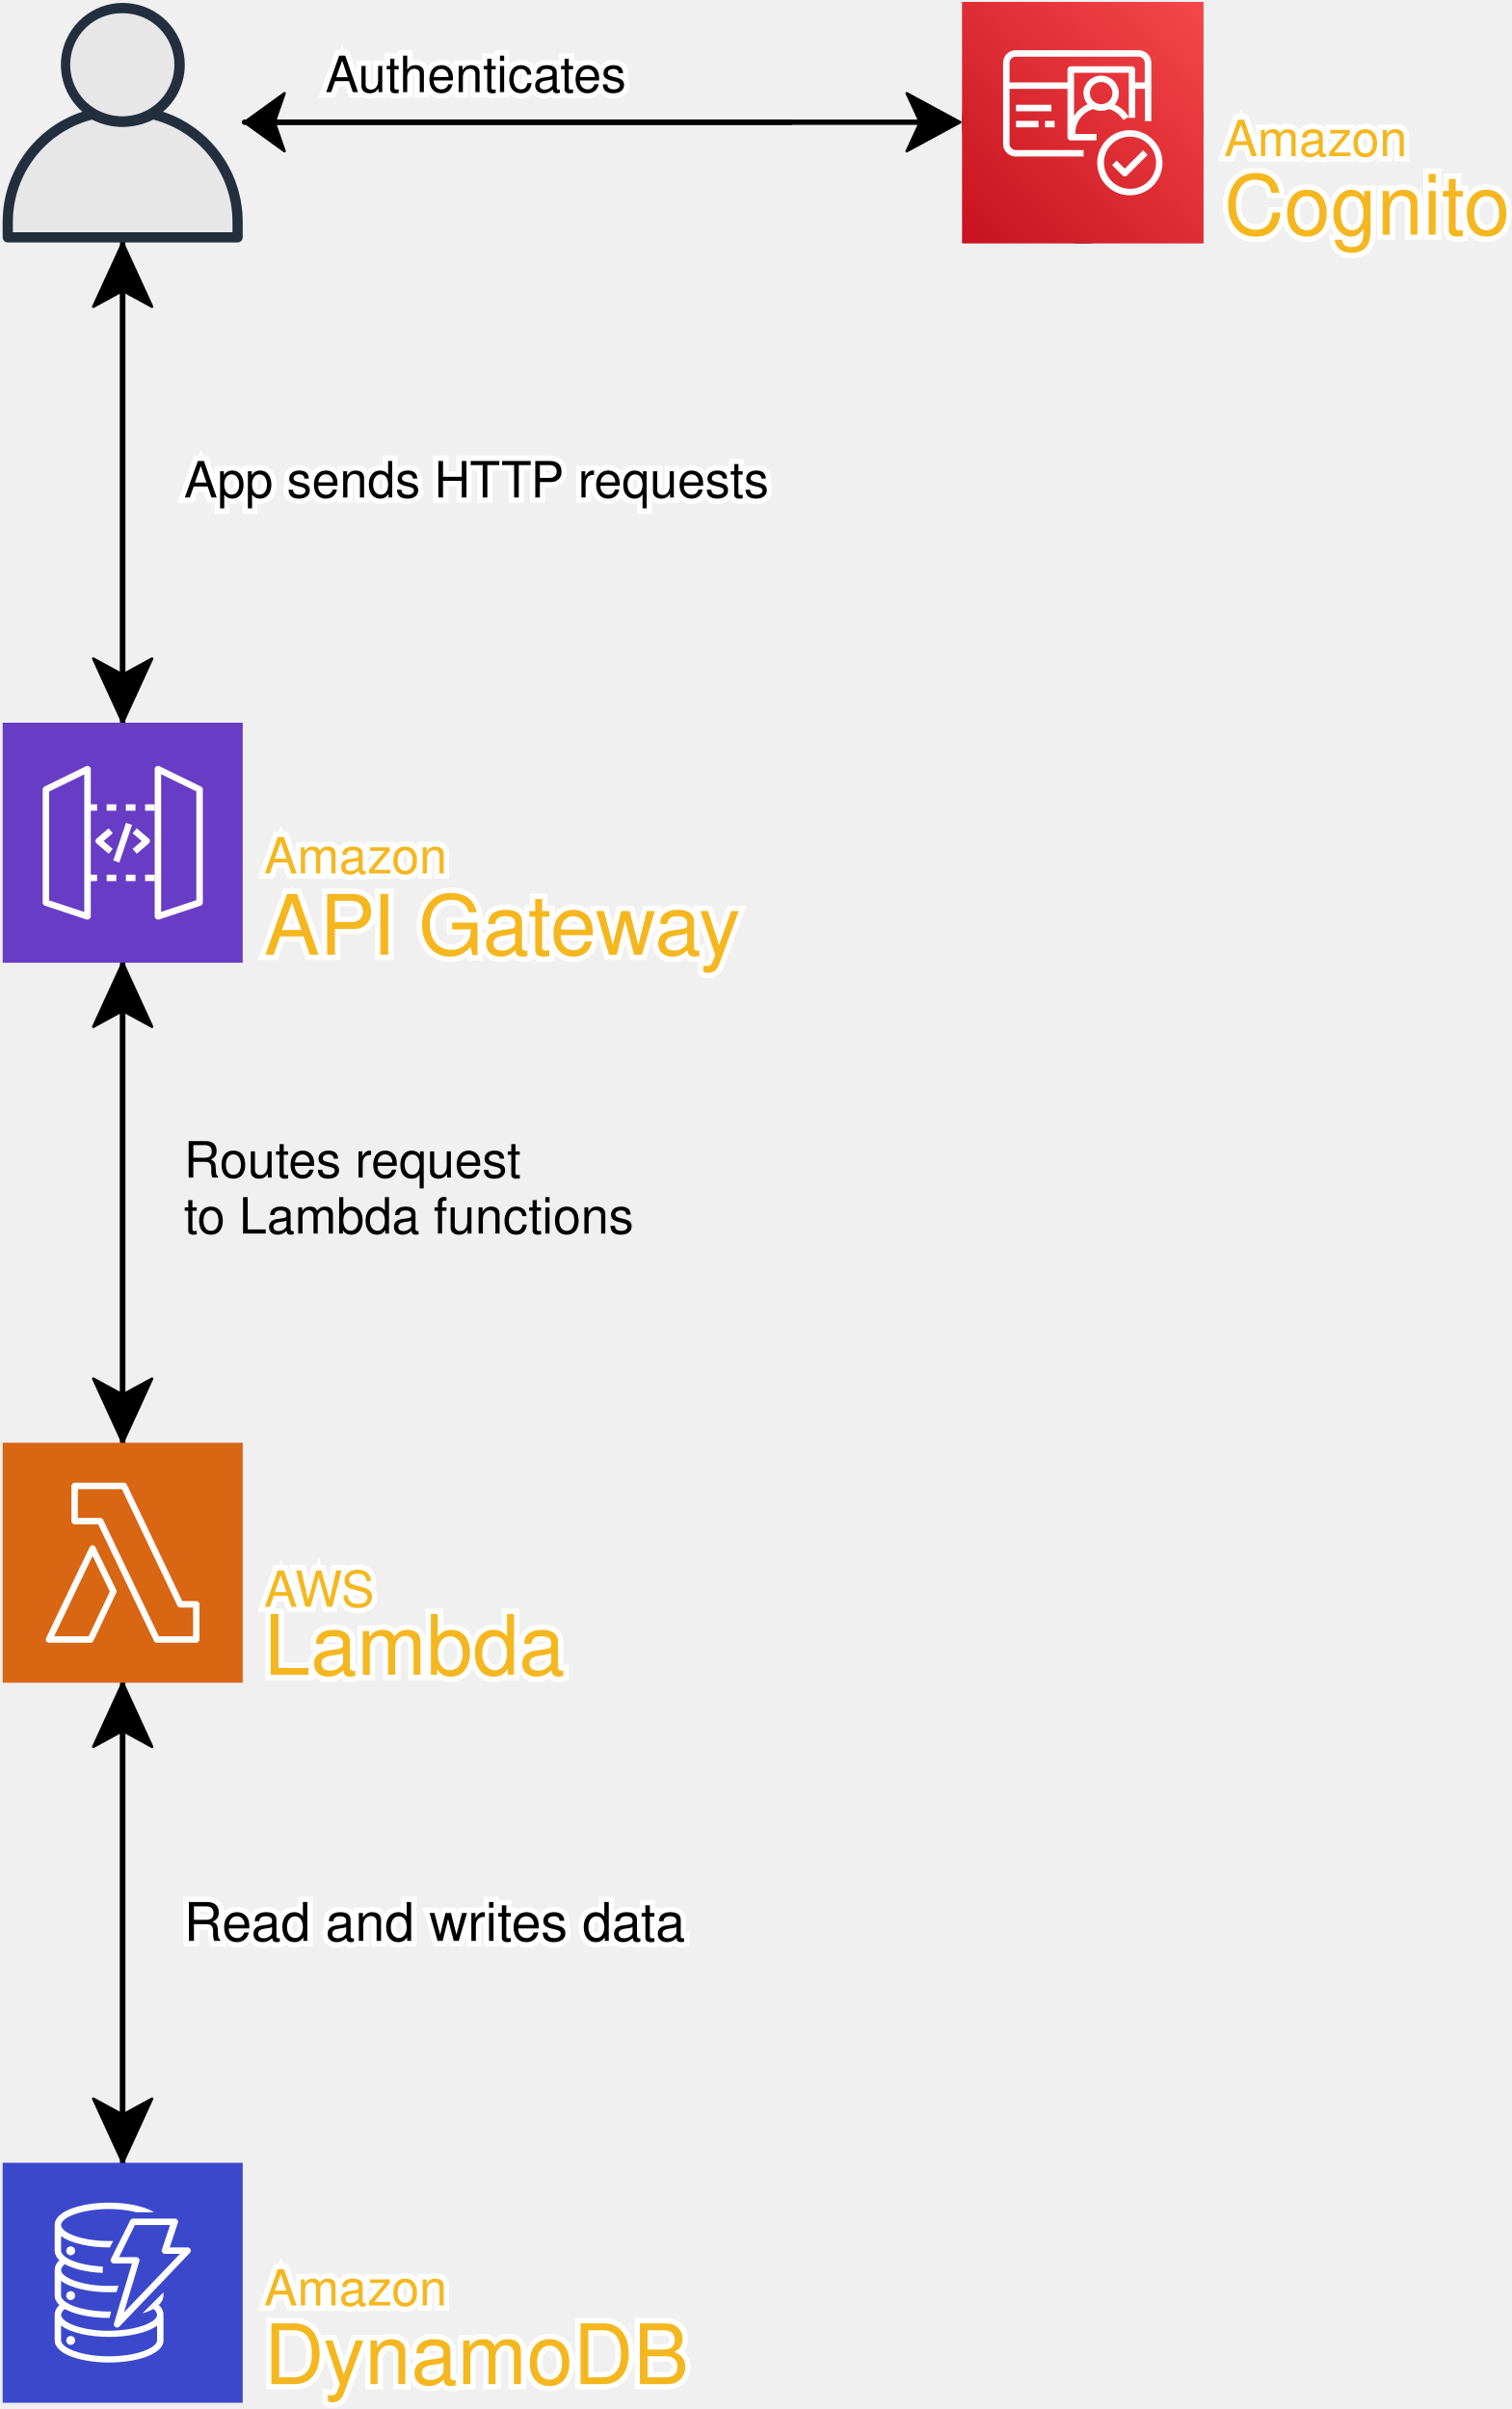
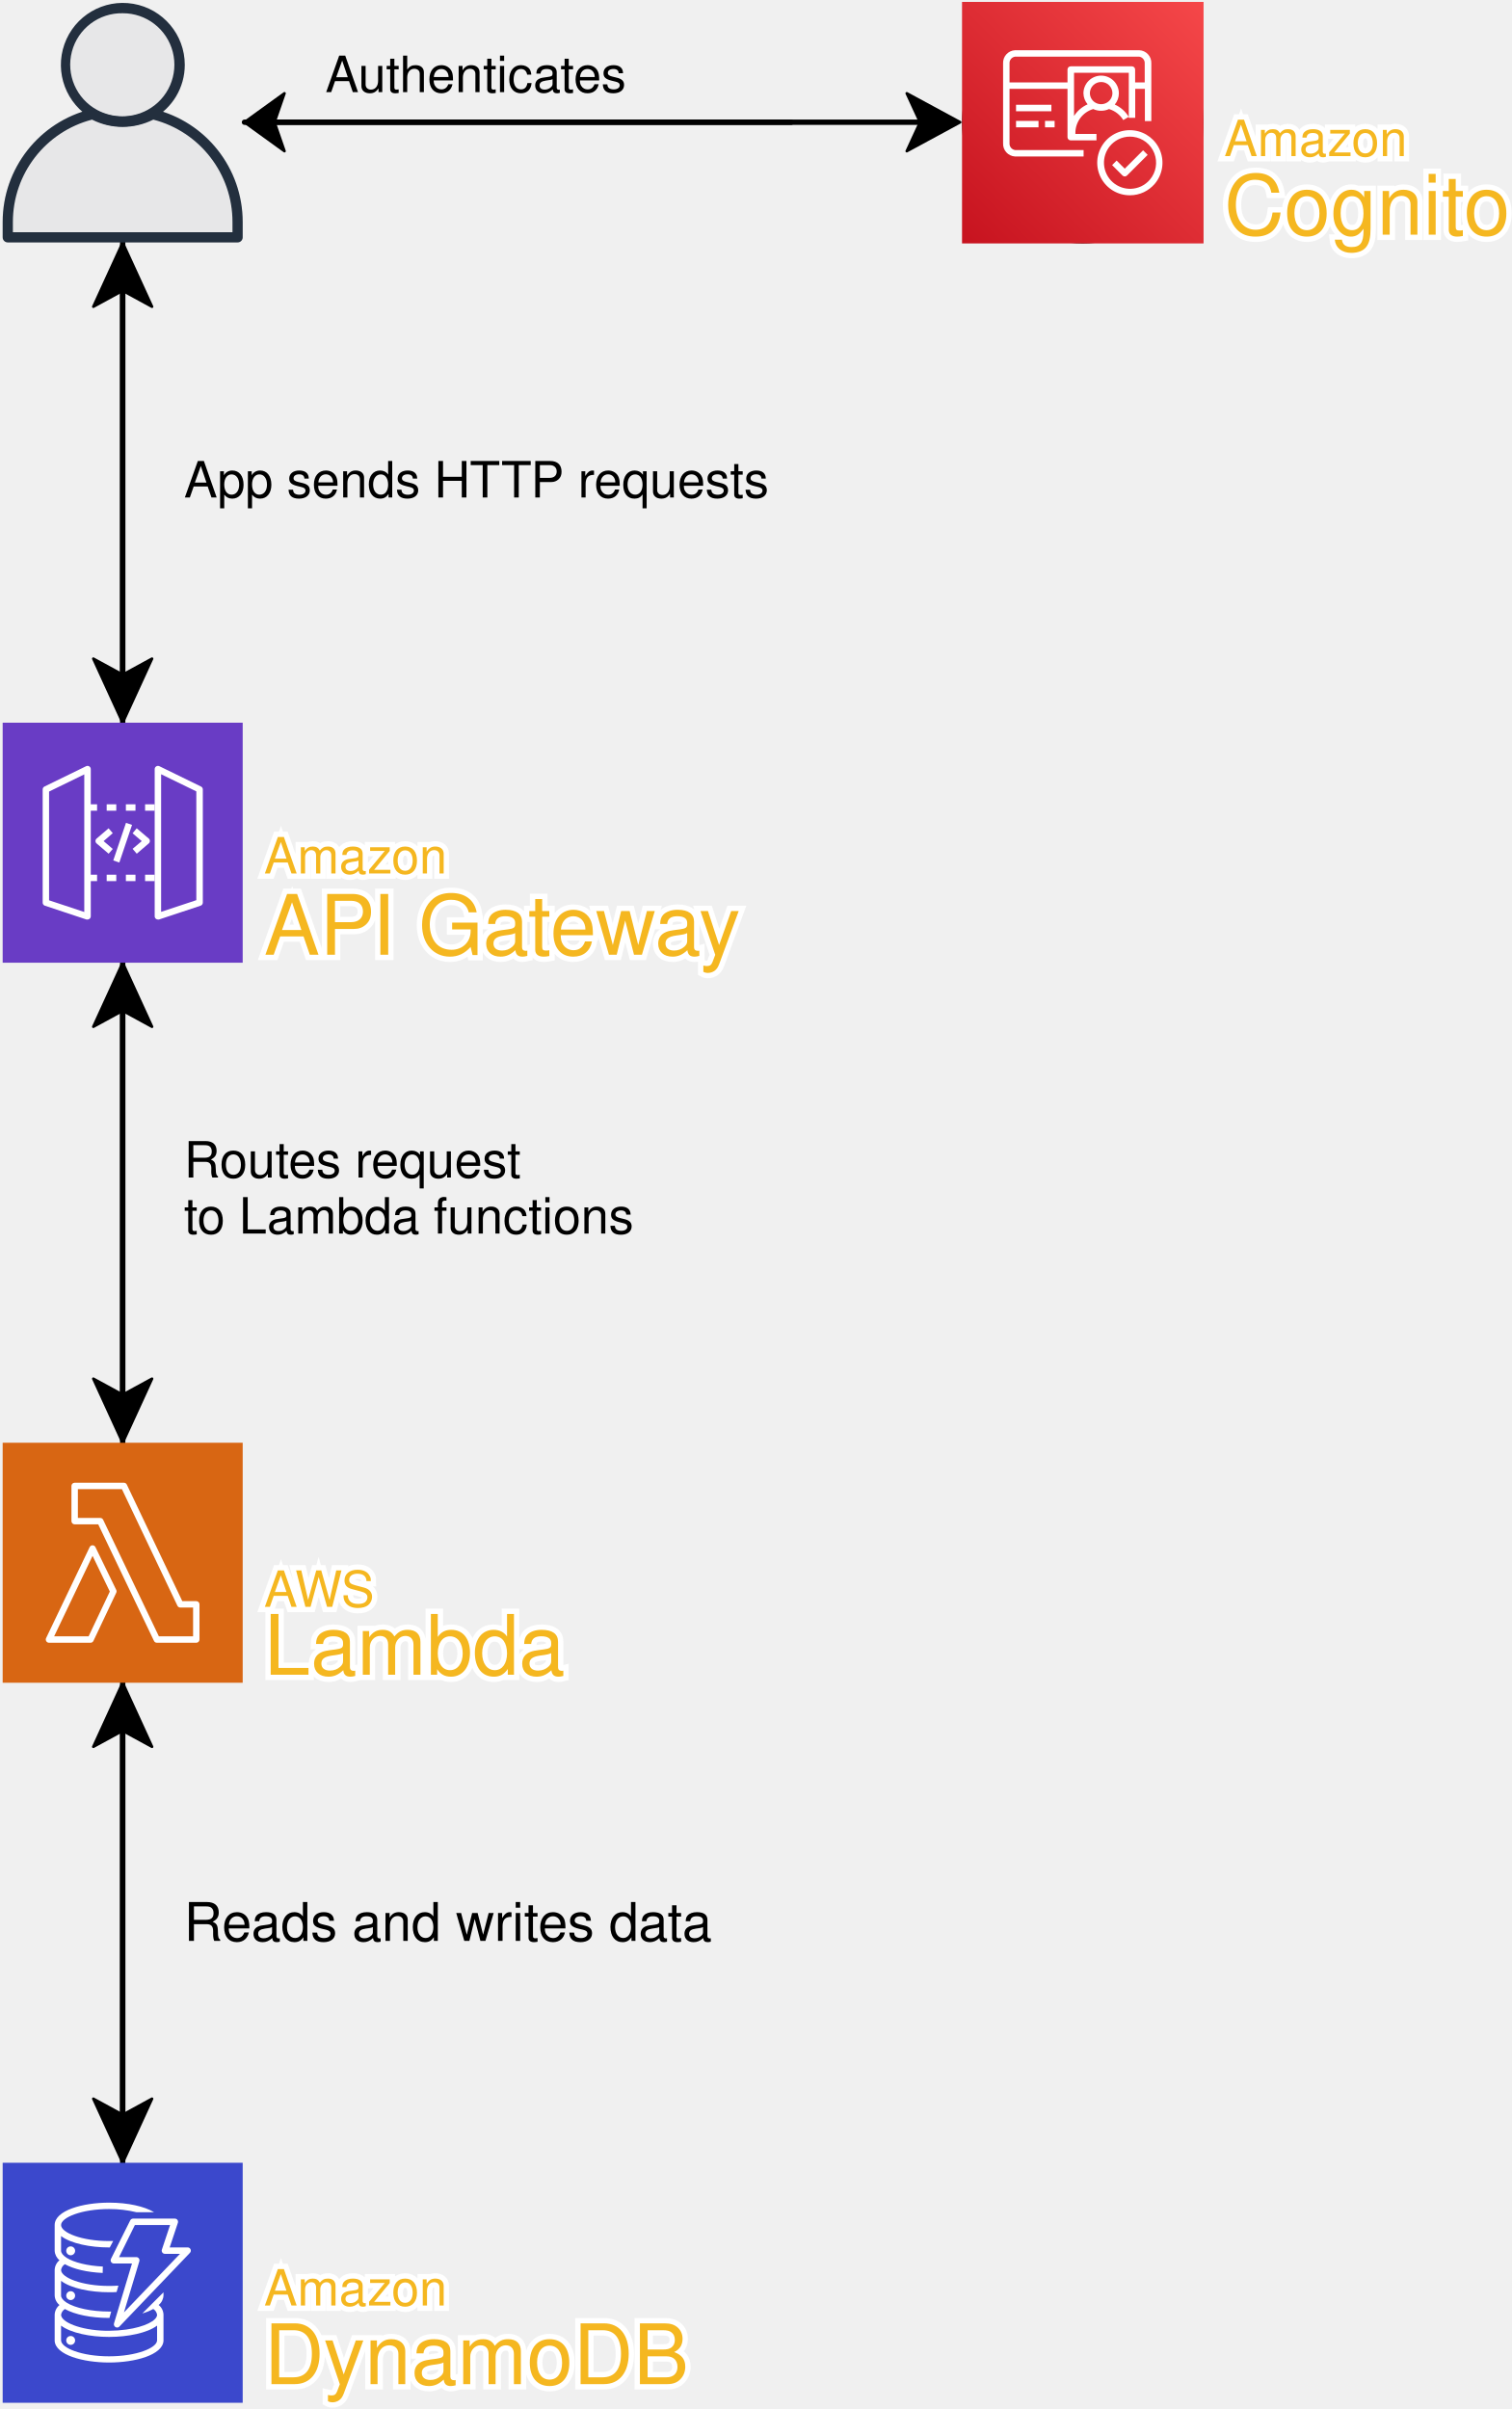
<svg xmlns="http://www.w3.org/2000/svg" width="340px" height="542px" viewBox="0 0 340 542" version="1.1">
  <defs>
    <linearGradient x1="-20.707%" y1="120.707%" x2="120.72%" y2="-20.72%" id="linearGradient-1">
      <stop stop-color="#BD0816" offset="0%" />
      <stop stop-color="#FF5252" offset="100%" />
    </linearGradient>
  </defs>
  <g id="Page-1" stroke="none" stroke-width="1" fill="none" fill-rule="evenodd">
    <g id="aws-diagram">
      <g id="Group" transform="translate(21, 21)" fill="#000000">
        <g transform="translate(0, 33.6)" id="Path">
          <path d="M6.6,0 L6.6,100.2" stroke="#FF0000" stroke-width="4.8" opacity="0" />
          <path d="M6.6,0 L6.6,100.2" stroke="#000000" stroke-width="1.2" stroke-linecap="round" />
          <polygon stroke="#000000" stroke-width="0.6" stroke-linejoin="round" points="6.6 108 13.2 93.6 6.6 97.2 0 93.6" />
        </g>
        <g transform="translate(0, 357.6)" id="Path">
          <path d="M6.6,108 L6.6,8.4" stroke="#FF0000" stroke-width="4.8" opacity="0" />
          <path d="M6.6,108 L6.6,8.4" stroke="#000000" stroke-width="1.2" stroke-linecap="round" />
          <polygon stroke="#000000" stroke-width="0.6" stroke-linejoin="round" points="6.6 0 0 14.4 6.6 10.8 13.2 14.4" />
        </g>
        <g transform="translate(0, 357.6)" id="Path">
          <path d="M6.6,0 L6.6,100.2" stroke="#FF0000" stroke-width="4.8" opacity="0" />
          <path d="M6.6,0 L6.6,100.2" stroke="#000000" stroke-width="1.2" stroke-linecap="round" />
          <polygon stroke="#000000" stroke-width="0.6" stroke-linejoin="round" points="6.6 108 13.2 93.6 6.6 97.2 0 93.6" />
        </g>
        <g transform="translate(0, 33.6)" id="Path">
          <path d="M6.6,108 L6.6,7.8" stroke="#FF0000" stroke-width="4.8" opacity="0" />
          <path d="M6.6,108 L6.6,7.8" stroke="#000000" stroke-width="1.2" stroke-linecap="round" />
          <polygon stroke="#000000" stroke-width="0.6" stroke-linejoin="round" points="6.6 0 0 14.4 6.6 10.8 13.2 14.4" />
        </g>
        <g transform="translate(33.6, 0)" id="Path">
          <path d="M0.4,6.5 L155.4,6.5" stroke="#FF0000" stroke-width="4.8" opacity="0" />
          <path d="M0.4,6.5 L155.4,6.5" stroke="#000000" stroke-width="1.2" stroke-linecap="round" />
          <polygon stroke="#000000" stroke-width="0.6" stroke-linejoin="round" points="161.4 6.5 149.4 0 152.4 6.5 149.4 13" />
        </g>
        <g transform="translate(33.6, 0)" id="Path">
          <path d="M123.4,6.5 L5.4,6.5" stroke="#FF0000" stroke-width="4.8" opacity="0" />
          <path d="M123.4,6.5 L5.4,6.5" stroke="#000000" stroke-width="1.2" stroke-linecap="round" />
          <polygon stroke="#000000" stroke-width="0.6" stroke-linejoin="round" points="0.4 6.5 9.4 13 7.15 6.5 9.4 0" />
        </g>
        <g transform="translate(0, 195.6)" id="Path">
          <path d="M6.6,0 L6.6,100.2" stroke="#FF0000" stroke-width="4.8" opacity="0" />
          <path d="M6.6,0 L6.6,100.2" stroke="#000000" stroke-width="1.2" stroke-linecap="round" />
          <polygon stroke="#000000" stroke-width="0.6" stroke-linejoin="round" points="6.6 108 13.2 93.6 6.6 97.2 0 93.6" />
        </g>
        <g transform="translate(0, 195.6)" id="Path">
          <path d="M6.6,108 L6.6,8.4" stroke="#FF0000" stroke-width="4.8" opacity="0" />
          <path d="M6.6,108 L6.6,8.4" stroke="#000000" stroke-width="1.2" stroke-linecap="round" />
          <polygon stroke="#000000" stroke-width="0.6" stroke-linejoin="round" points="6.6 0 0 14.4 6.6 10.8 13.2 14.4" />
        </g>
      </g>
      <g id="Group">
        <g id="7b1b57e6-0308-462d-ab81-a2fbd096c604" fill="#232F3E">
          <g id="svg13">
            <g id="Working" transform="translate(0.02574, 0.03774)">
              <circle id="path819" opacity="0.05" cx="27.609" cy="14.527" r="12.394" />
              <path d="M53.426,54.506 L1.723,54.506 C1.089,54.506 0.574,53.991 0.574,53.357 L0.574,49.91 C0.567,37.858 8.809,27.366 20.52,24.518 C20.799,24.454 21.092,24.491 21.347,24.622 C25.221,26.737 29.905,26.737 33.779,24.622 C34.029,24.488 34.319,24.451 34.595,24.518 C46.324,27.353 54.583,37.855 54.575,49.921 L54.575,53.368 C54.568,53.998 54.056,54.506 53.426,54.506 Z" id="path8-6" opacity="0.05" />
              <path d="M53.426,54.506 L1.723,54.506 C1.089,54.506 0.574,53.991 0.574,53.357 L0.574,49.91 C0.567,37.858 8.809,27.366 20.52,24.518 C20.799,24.454 21.092,24.491 21.347,24.622 C25.221,26.737 29.905,26.737 33.779,24.622 C34.029,24.488 34.319,24.451 34.595,24.518 C46.324,27.353 54.583,37.855 54.575,49.921 L54.575,53.368 C54.568,53.998 54.056,54.506 53.426,54.506 Z M2.872,52.208 L52.277,52.208 L52.277,49.91 C52.28,39.071 44.958,29.6 34.468,26.874 C32.328,27.946 29.968,28.508 27.575,28.517 C25.179,28.521 22.817,27.958 20.681,26.874 C10.189,29.605 2.868,39.08 2.872,49.921 L2.872,52.208 Z" id="path8" fill-rule="nonzero" />
              <path d="M27.575,28.436 C25.206,28.445 22.873,27.852 20.796,26.713 C14.876,23.395 12.206,16.296 14.473,9.9 C16.74,3.504 23.284,-0.33 29.972,0.82 C36.66,1.971 41.547,7.771 41.546,14.557 C41.55,19.637 38.76,24.308 34.284,26.713 C32.224,27.832 29.919,28.424 27.575,28.436 Z M27.575,2.941 C22.234,2.837 17.514,6.399 16.151,11.564 C14.788,16.729 17.134,22.157 21.83,24.702 C25.359,26.617 29.617,26.617 33.147,24.702 C37.813,22.171 40.16,16.792 38.844,11.65 C37.527,6.507 32.883,2.919 27.575,2.941 Z" id="path10" fill-rule="nonzero" />
            </g>
          </g>
        </g>
        <g id="ab6891d8-743b-424d-ae23-05722105d8bc" transform="translate(0.6, 162.6)">
          <g id="svg25">
            <g id="Reference">
              <polygon id="Purple_Light_BG" fill="#693CC5" points="0 0 54 0 54 54 0 54" />
              <g id="Product_Icon" transform="translate(8.64, 9.36)" fill="#FFFFFF">
                <path d="M26.287,34.92 C26.135,34.921 25.986,34.873 25.862,34.783 C25.674,34.649 25.561,34.432 25.56,34.2 L25.56,1.08 C25.561,0.83 25.692,0.598 25.906,0.468 C26.122,0.328 26.396,0.314 26.626,0.432 L35.986,5.004 C36.231,5.124 36.387,5.372 36.389,5.645 L36.389,31.09 C36.405,31.414 36.201,31.709 35.892,31.81 L26.532,34.92 C26.451,34.932 26.368,34.932 26.287,34.92 Z M27.007,2.239 L27.007,33.199 L34.927,30.571 L34.927,6.091 L27.007,2.239 Z" id="path9" fill-rule="nonzero" />
                <path d="M10.44,34.92 C10.364,34.93 10.286,34.93 10.21,34.92 L0.85,31.81 C0.543,31.707 0.343,31.412 0.36,31.09 L0.36,5.645 C0.362,5.372 0.518,5.124 0.763,5.004 L10.123,0.432 C10.352,0.314 10.627,0.328 10.843,0.468 C11.054,0.6 11.182,0.831 11.182,1.08 L11.182,34.2 C11.181,34.432 11.068,34.649 10.879,34.783 C10.753,34.879 10.598,34.927 10.44,34.92 Z M1.8,30.6 L9.72,33.228 L9.72,2.268 L1.8,6.134 L1.8,30.6 Z" id="path11" fill-rule="nonzero" />
                <path d="M25.56,10.44 L23.4,10.44 L23.4,9 L25.56,9 L25.56,10.44 Z M21.24,10.44 L19.08,10.44 L19.08,9 L21.24,9 L21.24,10.44 Z M16.92,10.44 L14.76,10.44 L14.76,9 L16.92,9 L16.92,10.44 Z M12.6,10.44 L10.44,10.44 L10.44,9 L12.6,9 L12.6,10.44 Z" id="path13" fill-rule="nonzero" />
                <path d="M25.56,26.28 L23.4,26.28 L23.4,24.84 L25.56,24.84 L25.56,26.28 Z M21.24,26.28 L19.08,26.28 L19.08,24.84 L21.24,24.84 L21.24,26.28 Z M16.92,26.28 L14.76,26.28 L14.76,24.84 L16.92,24.84 L16.92,26.28 Z M12.6,26.28 L10.44,26.28 L10.44,24.84 L12.6,24.84 L12.6,26.28 Z" id="path15" fill-rule="nonzero" />
                <path d="M15.199,20.117 L12.492,17.806 C12.332,17.669 12.24,17.469 12.24,17.258 C12.24,17.048 12.332,16.848 12.492,16.711 L15.192,14.4 L16.128,15.494 L14.069,17.28 L16.128,19.044 L15.199,20.117 Z" id="path17" />
                <path d="M21.528,20.117 L20.592,19.022 L22.651,17.28 L20.585,15.523 L21.521,14.4 L24.228,16.704 C24.388,16.841 24.48,17.041 24.48,17.251 C24.48,17.462 24.388,17.662 24.228,17.798 L21.528,20.117 Z" id="path19" />
                <polygon id="rect21" transform="translate(18.3557, 17.63327) rotate(-71.32) translate(-18.3557, -17.63327) " points="13.888 16.913 22.823 16.913 22.823 18.353 13.888 18.353" />
              </g>
            </g>
          </g>
        </g>
        <g id="71cc3795-de14-49b3-909e-30d348807926" transform="translate(0.6, 324.6)">
          <g id="svg15">
            <g id="Reference">
              <polygon id="Orange_Light_BG" fill="#D86613" points="0 0 54 0 54 54 0 54" />
              <g id="Product_Icon" transform="translate(9.36, 8.64)" fill="#FFFFFF" fill-rule="nonzero">
                <path d="M34.2,36.36 L25.33,36.36 C25.053,36.359 24.801,36.2 24.682,35.95 L12.139,9.72 L6.833,9.72 C6.435,9.72 6.113,9.398 6.113,9 L6.113,1.08 C6.113,0.682 6.435,0.36 6.833,0.36 L17.921,0.36 C18.198,0.361 18.45,0.52 18.569,0.77 L31.054,27 L34.2,27 C34.598,27 34.92,27.322 34.92,27.72 L34.92,35.64 C34.92,36.038 34.598,36.36 34.2,36.36 Z M25.783,34.92 L33.48,34.92 L33.48,28.44 L30.6,28.44 C30.323,28.439 30.071,28.28 29.952,28.03 L17.467,1.8 L7.56,1.8 L7.56,8.28 L12.6,8.28 C12.877,8.281 13.129,8.44 13.248,8.69 L25.783,34.92 Z" id="path9" />
                <path d="M10.426,36.36 L1.066,36.36 C0.817,36.36 0.585,36.233 0.454,36.022 C0.314,35.805 0.3,35.531 0.418,35.302 L10.21,14.846 C10.329,14.596 10.581,14.437 10.858,14.436 C11.133,14.435 11.384,14.592 11.506,14.839 L16.193,24.48 C16.288,24.678 16.288,24.909 16.193,25.106 L11.081,35.906 C10.974,36.176 10.715,36.354 10.426,36.36 Z M2.218,34.92 L9.972,34.92 L14.746,24.84 L10.865,16.812 L2.218,34.92 Z" id="path11" />
              </g>
            </g>
          </g>
        </g>
        <g id="eec1bbd4-88c0-4c14-ad26-47e051fdb090" transform="translate(0.6, 486.6)">
          <g id="svg21">
            <g id="Reference">
              <polygon id="Blue_Light_BG" fill="#3B48CC" points="0 0 54 0 54 54 0 54" />
              <g id="Product_Icon" transform="translate(11.52, 8.64)" fill="#FFFFFF">
                <path d="M24.66,20.506 L19.901,25.258 C20.757,25.019 21.583,24.683 22.363,24.257 C22.824,24.543 23.137,25.016 23.22,25.553 C23.22,26.87 20.426,28.303 16.279,28.886 C15,29.059 13.711,29.151 12.42,29.16 L11.7,29.16 C5.882,29.023 1.62,27.187 1.62,25.56 C1.703,25.024 2.016,24.55 2.477,24.264 C4.738,25.524 8.402,26.273 12.42,26.273 L12.499,26.273 L12.902,24.833 L12.42,24.833 C8.46,24.833 4.788,24.048 2.837,22.81 C2.059,22.298 1.627,21.744 1.62,21.262 L1.62,17.928 C3.823,19.613 8.215,20.491 12.42,20.491 C12.989,20.491 13.558,20.491 14.112,20.441 L14.522,19.001 C13.802,19.051 13.133,19.073 12.42,19.073 C6.242,19.073 1.62,17.179 1.62,15.473 C1.703,14.936 2.016,14.463 2.477,14.177 C4.464,15.293 7.517,15.991 10.98,16.15 L11.016,14.71 C7.61,14.544 4.536,13.81 2.837,12.722 C2.066,12.226 1.634,11.664 1.62,11.174 L1.62,7.848 C3.823,9.533 8.215,10.411 12.42,10.411 L12.578,10.411 L13.342,8.971 L12.42,8.971 C6.242,8.971 1.62,7.078 1.62,5.371 C1.62,3.665 6.242,1.771 12.42,1.771 C14.501,1.762 16.575,2.004 18.598,2.491 L22.55,2.491 C20.39,1.174 16.661,0.331 12.42,0.331 C6.487,0.331 0.18,2.088 0.18,5.371 L0.18,11.167 C0.224,11.998 0.619,12.77 1.267,13.291 C0.611,13.821 0.215,14.608 0.18,15.451 L0.18,21.211 C0.214,22.054 0.61,22.842 1.267,23.371 C0.611,23.901 0.215,24.688 0.18,25.531 L0.18,31.291 C0.176,31.342 0.176,31.392 0.18,31.442 C0.374,34.603 6.566,36.302 12.42,36.302 C18.274,36.302 24.466,34.603 24.66,31.428 C24.667,31.378 24.667,31.327 24.66,31.277 L24.66,25.517 C24.632,24.672 24.235,23.882 23.573,23.357 C24.23,22.827 24.626,22.04 24.66,21.197 L24.66,20.506 Z M23.22,31.306 C23.22,33.005 18.598,34.906 12.42,34.906 C6.242,34.906 1.62,33.026 1.62,31.306 L1.62,27.994 C3.823,29.664 8.215,30.542 12.42,30.542 C16.625,30.542 21.017,29.664 23.22,27.994 L23.22,31.306 Z" id="path9" fill-rule="nonzero" />
                <circle id="circle11" cx="3.78" cy="11.174" r="1" />
                <circle id="circle13" cx="3.78" cy="21.254" r="1" />
                <circle id="circle15" cx="3.78" cy="31.334" r="1" />
                <path d="M14.22,28.426 C14.093,28.424 13.969,28.39 13.86,28.325 C13.571,28.159 13.434,27.816 13.529,27.497 L17.575,14.026 L13.5,14.026 C13.244,14.029 13.006,13.896 12.874,13.677 C12.742,13.457 12.736,13.185 12.859,12.96 L17.179,4.32 C17.301,4.078 17.549,3.925 17.82,3.924 L27.18,3.924 C27.417,3.912 27.644,4.018 27.788,4.206 C27.932,4.395 27.974,4.642 27.9,4.867 L26.057,10.404 L30.096,10.404 C30.384,10.405 30.643,10.577 30.756,10.842 C30.868,11.106 30.813,11.413 30.614,11.621 L14.774,28.181 C14.635,28.34 14.432,28.43 14.22,28.426 Z M14.666,12.586 L18.54,12.586 C18.767,12.586 18.98,12.692 19.116,12.874 C19.252,13.055 19.295,13.29 19.231,13.507 L15.768,25.027 L28.375,11.851 L25.02,11.851 C24.781,11.864 24.552,11.757 24.408,11.567 C24.264,11.377 24.223,11.127 24.3,10.901 L26.143,5.371 L18.223,5.371 L14.666,12.586 Z" id="path17" fill-rule="nonzero" />
              </g>
            </g>
          </g>
        </g>
      </g>
      <g id="e5852346-c6dc-4353-b1b3-9228c55fa53d" transform="translate(216, 0)">
        <g id="Group">
          <g transform="translate(0.069531, 0.069531)">
            <circle id="Oval" fill="#000000" cx="27.53" cy="27.53" r="27.168" />
            <g transform="translate(0.362243, 0.362243)" id="Reference">
              <g>
                <polygon id="Red_Gradient" fill="url(#linearGradient-1)" points="0 0 54.336 0 54.336 54.336 0 54.336" />
                <g id="Icon_Test" transform="translate(8.693832, 10.86729)" fill="#FFFFFF">
                  <path d="M31.153,0 L3.231,0 C1.671,0.082 0.469,1.409 0.543,2.97 L0.543,20.938 C0.469,22.499 1.671,23.826 3.231,23.908 L18.656,23.908 L18.656,22.459 L3.231,22.459 C2.485,22.351 1.947,21.69 1.992,20.938 L1.992,8.694 L15.033,8.694 L15.033,19.561 C15.033,19.961 15.357,20.286 15.758,20.286 L21.553,20.286 L21.553,18.837 L16.808,18.837 L16.808,18.619 C16.804,16.136 18.434,13.945 20.814,13.236 C21.946,13.754 23.247,13.754 24.379,13.236 C25.715,13.64 26.855,14.522 27.581,15.714 L28.813,14.99 C28.067,13.772 26.971,12.807 25.669,12.222 C26.263,11.516 26.589,10.623 26.589,9.701 C26.589,7.5 24.805,5.716 22.604,5.716 C20.403,5.716 18.619,7.5 18.619,9.701 C18.638,10.608 18.971,11.481 19.561,12.171 C18.307,12.727 17.244,13.639 16.504,14.794 L16.504,5.071 L28.82,5.071 L28.82,15.214 L30.269,15.214 L30.269,8.694 L32.442,8.694 L32.442,15.939 L33.891,15.939 L33.891,2.97 C33.927,2.212 33.657,1.471 33.143,0.913 C32.628,0.355 31.912,0.026 31.153,0 Z M22.604,7.151 C23.273,7.147 23.915,7.409 24.391,7.879 C24.867,8.349 25.136,8.989 25.14,9.657 C25.133,10.567 24.63,11.401 23.828,11.831 C23.062,12.244 22.139,12.244 21.372,11.831 C20.574,11.398 20.075,10.565 20.068,9.657 C20.072,8.989 20.341,8.349 20.817,7.879 C21.292,7.409 21.935,7.147 22.604,7.151 Z M30.247,7.245 L30.247,4.347 C30.247,3.947 29.923,3.622 29.523,3.622 L15.758,3.622 C15.357,3.622 15.033,3.947 15.033,4.347 L15.033,7.245 L1.992,7.245 L1.992,2.97 C1.947,2.218 2.485,1.557 3.231,1.449 L31.153,1.449 C31.904,1.55 32.451,2.213 32.406,2.97 L32.406,7.245 L30.247,7.245 Z" id="Shape" fill-rule="nonzero" />
                  <path d="M3.456,12.28 L11.411,12.28 L11.411,13.729 L3.456,13.729 L3.456,12.28 Z M3.456,15.902 L8.513,15.902 L8.513,17.351 L3.456,17.351 L3.456,15.902 Z M9.976,15.902 L12.135,15.902 L12.135,17.351 L9.976,17.351 L9.976,15.902 Z M29.081,32.638 C26.35,32.651 23.838,31.144 22.565,28.727 C21.293,26.311 21.47,23.387 23.025,21.142 C24.58,18.898 27.255,17.704 29.965,18.047 C32.642,18.378 34.921,20.152 35.899,22.666 C36.877,25.18 36.395,28.028 34.645,30.081 C33.967,30.861 33.136,31.495 32.203,31.943 C31.226,32.4 30.16,32.637 29.081,32.638 Z M29.081,19.438 C28.15,19.438 27.233,19.661 26.408,20.09 C23.571,21.562 22.431,25.032 23.842,27.899 C25.253,30.767 28.698,31.981 31.595,30.631 C32.347,30.274 33.016,29.764 33.558,29.132 C34.965,27.485 35.352,25.199 34.566,23.181 C33.78,21.164 31.948,19.742 29.798,19.481 C29.555,19.452 29.311,19.437 29.066,19.438 L29.081,19.438 Z" id="Shape" fill-rule="nonzero" />
                  <path d="M27.929,28.4 C27.736,28.401 27.551,28.325 27.415,28.19 L25.074,25.85 L26.081,24.828 L27.907,26.654 L32.037,22.517 L33.066,23.546 L28.414,28.19 C28.285,28.318 28.111,28.393 27.929,28.4 Z" id="Path" />
                </g>
              </g>
            </g>
          </g>
        </g>
      </g>
      <g id="Group" transform="translate(41.4, 9.6)" font-family="Helvetica" font-weight="normal">
        <g id="5a4038ad-9ffb-43fe-9ec9-8b53d0bea1ca" transform="translate(18, 175.8)" fill="#F5B720" font-size="11.25">
          <g id="Group">
            <g transform="translate(0, 0.06)" id="Amazon" stroke="#FFFFFF" stroke-width="2.4">
              <text>
                <tspan x="0" y="11.06">Amazon</tspan>
              </text>
            </g>
            <g transform="translate(0, 0.06)" id="Amazon">
              <text>
                <tspan x="0" y="11.06">Amazon</tspan>
              </text>
            </g>
          </g>
        </g>
        <g id="d791999d-da0b-4136-97f4-38274797c165" transform="translate(18, 186.6)" fill="#F5B720" font-size="18.75">
          <g id="Group">
            <g transform="translate(0, 0.3)" id="API-Gateway" stroke="#FFFFFF" stroke-width="2.4">
              <text>
                <tspan x="0" y="18.3">API Gateway</tspan>
              </text>
            </g>
            <g transform="translate(0, 0.3)" id="API-Gateway">
              <text>
                <tspan x="0" y="18.3">API Gateway</tspan>
              </text>
            </g>
          </g>
        </g>
        <g id="d67cac59-1f17-4202-8f43-03f639a29970" transform="translate(18, 340.8)" fill="#F5B720" font-size="11.25">
          <g id="Group">
            <g transform="translate(0, 0.06)" id="AWS" stroke="#FFFFFF" stroke-width="2.4">
              <text>
                <tspan x="0" y="11.06">AWS</tspan>
              </text>
            </g>
            <g transform="translate(0, 0.06)" id="AWS">
              <text>
                <tspan x="0" y="11.06">AWS</tspan>
              </text>
            </g>
          </g>
        </g>
        <g id="ae5a6e5f-9e7c-49fa-a462-ddaf7cd91631" transform="translate(18, 348.6)" fill="#F5B720" font-size="18.75">
          <g id="Group">
            <g transform="translate(0, 0.3)" id="Lambda" stroke="#FFFFFF" stroke-width="2.4">
              <text>
                <tspan x="0" y="18.3">Lambda</tspan>
              </text>
            </g>
            <g transform="translate(0, 0.3)" id="Lambda">
              <text>
                <tspan x="0" y="18.3">Lambda</tspan>
              </text>
            </g>
          </g>
        </g>
        <g id="2e92ca6a-6141-4734-9281-be3f51190d58" transform="translate(18, 498)" fill="#F5B720" font-size="11.25">
          <g id="Group">
            <g transform="translate(0, 0.06)" id="Amazon" stroke="#FFFFFF" stroke-width="2.4">
              <text>
                <tspan x="0" y="11.06">Amazon</tspan>
              </text>
            </g>
            <g transform="translate(0, 0.06)" id="Amazon">
              <text>
                <tspan x="0" y="11.06">Amazon</tspan>
              </text>
            </g>
          </g>
        </g>
        <g id="5cb9a962-3aa3-478b-af72-e241c13c6576" transform="translate(18, 508.2)" fill="#F5B720" font-size="18.75">
          <g id="Group">
            <g transform="translate(0, 0.3)" id="DynamoDB" stroke="#FFFFFF" stroke-width="2.4">
              <text>
                <tspan x="0" y="18.3">DynamoDB</tspan>
              </text>
            </g>
            <g transform="translate(0, 0.3)" id="DynamoDB">
              <text>
                <tspan x="0" y="18.3">DynamoDB</tspan>
              </text>
            </g>
          </g>
        </g>
        <g id="7595de9c-f430-486a-ab99-af7dcc7fa22d" transform="translate(0, 91.2)" fill="#000000" font-size="11.25">
          <g id="Group">
-             <g transform="translate(0, 0.06)" id="App-sends-HTTP-requests" stroke="#FFFFFF" stroke-width="2.4">
-               <text>
-                 <tspan x="0" y="11.06">App sends HTTP requests</tspan>
-               </text>
-             </g>
            <g transform="translate(0, 0.06)" id="App-sends-HTTP-requests">
              <text>
                <tspan x="0" y="11.06">App sends HTTP requests</tspan>
              </text>
            </g>
          </g>
        </g>
        <g id="10c849af-a7fd-473b-9821-64bfc8a4f2f7" transform="translate(0, 244.2)" fill="#000000" font-size="11.25">
          <g id="Group">
            <g>
              <text id="Routes-request">
                <tspan x="0" y="11.135">Routes request</tspan>
              </text>
              <text id="to-Lambda-functions">
                <tspan x="0" y="23.735">to Lambda functions</tspan>
              </text>
            </g>
          </g>
        </g>
        <g id="670377c1-9190-4cb2-a506-3f40d93e9cd9" transform="translate(0, 415.8)" fill="#000000" font-size="12">
          <g id="Group">
-             <g transform="translate(0, 0.144)" id="Read-and-writes-data" stroke="#FFFFFF" stroke-width="2.4">
-               <text>
-                 <tspan x="0" y="11.144">Read and writes data</tspan>
-               </text>
-             </g>
-             <g transform="translate(0, 0.144)" id="Read-and-writes-data">
-               <text>
-                 <tspan x="0" y="11.144">Read and writes data</tspan>
+             <g transform="translate(0, 0.144)" id="Reads-and-writes-dat">
+               <text>
+                 <tspan x="0" y="11.144">Reads and writes data</tspan>
              </text>
            </g>
          </g>
        </g>
        <g id="608b06ad-21b4-419f-ae74-d92bdff73eb5" transform="translate(234, 14.4)" fill="#F5B720" font-size="11.25">
          <g id="Group">
            <g transform="translate(0, 0.06)" id="Amazon" stroke="#FFFFFF" stroke-width="2.4">
              <text>
                <tspan x="0" y="11.06">Amazon</tspan>
              </text>
            </g>
            <g transform="translate(0, 0.06)" id="Amazon">
              <text>
                <tspan x="0" y="11.06">Amazon</tspan>
              </text>
            </g>
          </g>
        </g>
        <g id="caa5ce85-f71a-4981-a101-79c34afd02b0" transform="translate(234, 24.6)" fill="#F5B720" font-size="18.75">
          <g id="Group">
            <g transform="translate(0, 0.3)" id="Cognito" stroke="#FFFFFF" stroke-width="2.4">
              <text>
                <tspan x="0" y="18.3">Cognito</tspan>
              </text>
            </g>
            <g transform="translate(0, 0.3)" id="Cognito">
              <text>
                <tspan x="0" y="18.3">Cognito</tspan>
              </text>
            </g>
          </g>
        </g>
        <g id="cf1acdbe-705a-432d-b787-93744e4e620d" transform="translate(31.8, 0)" fill="#000000" font-size="11.25">
          <g id="Group">
-             <g transform="translate(0, 0.06)" id="Authenticates" stroke="#FFFFFF" stroke-width="2.4">
-               <text>
-                 <tspan x="0" y="11.06">Authenticates</tspan>
-               </text>
-             </g>
            <g transform="translate(0, 0.06)" id="Authenticates">
              <text>
                <tspan x="0" y="11.06">Authenticates</tspan>
              </text>
            </g>
          </g>
        </g>
      </g>
    </g>
  </g>
</svg>
